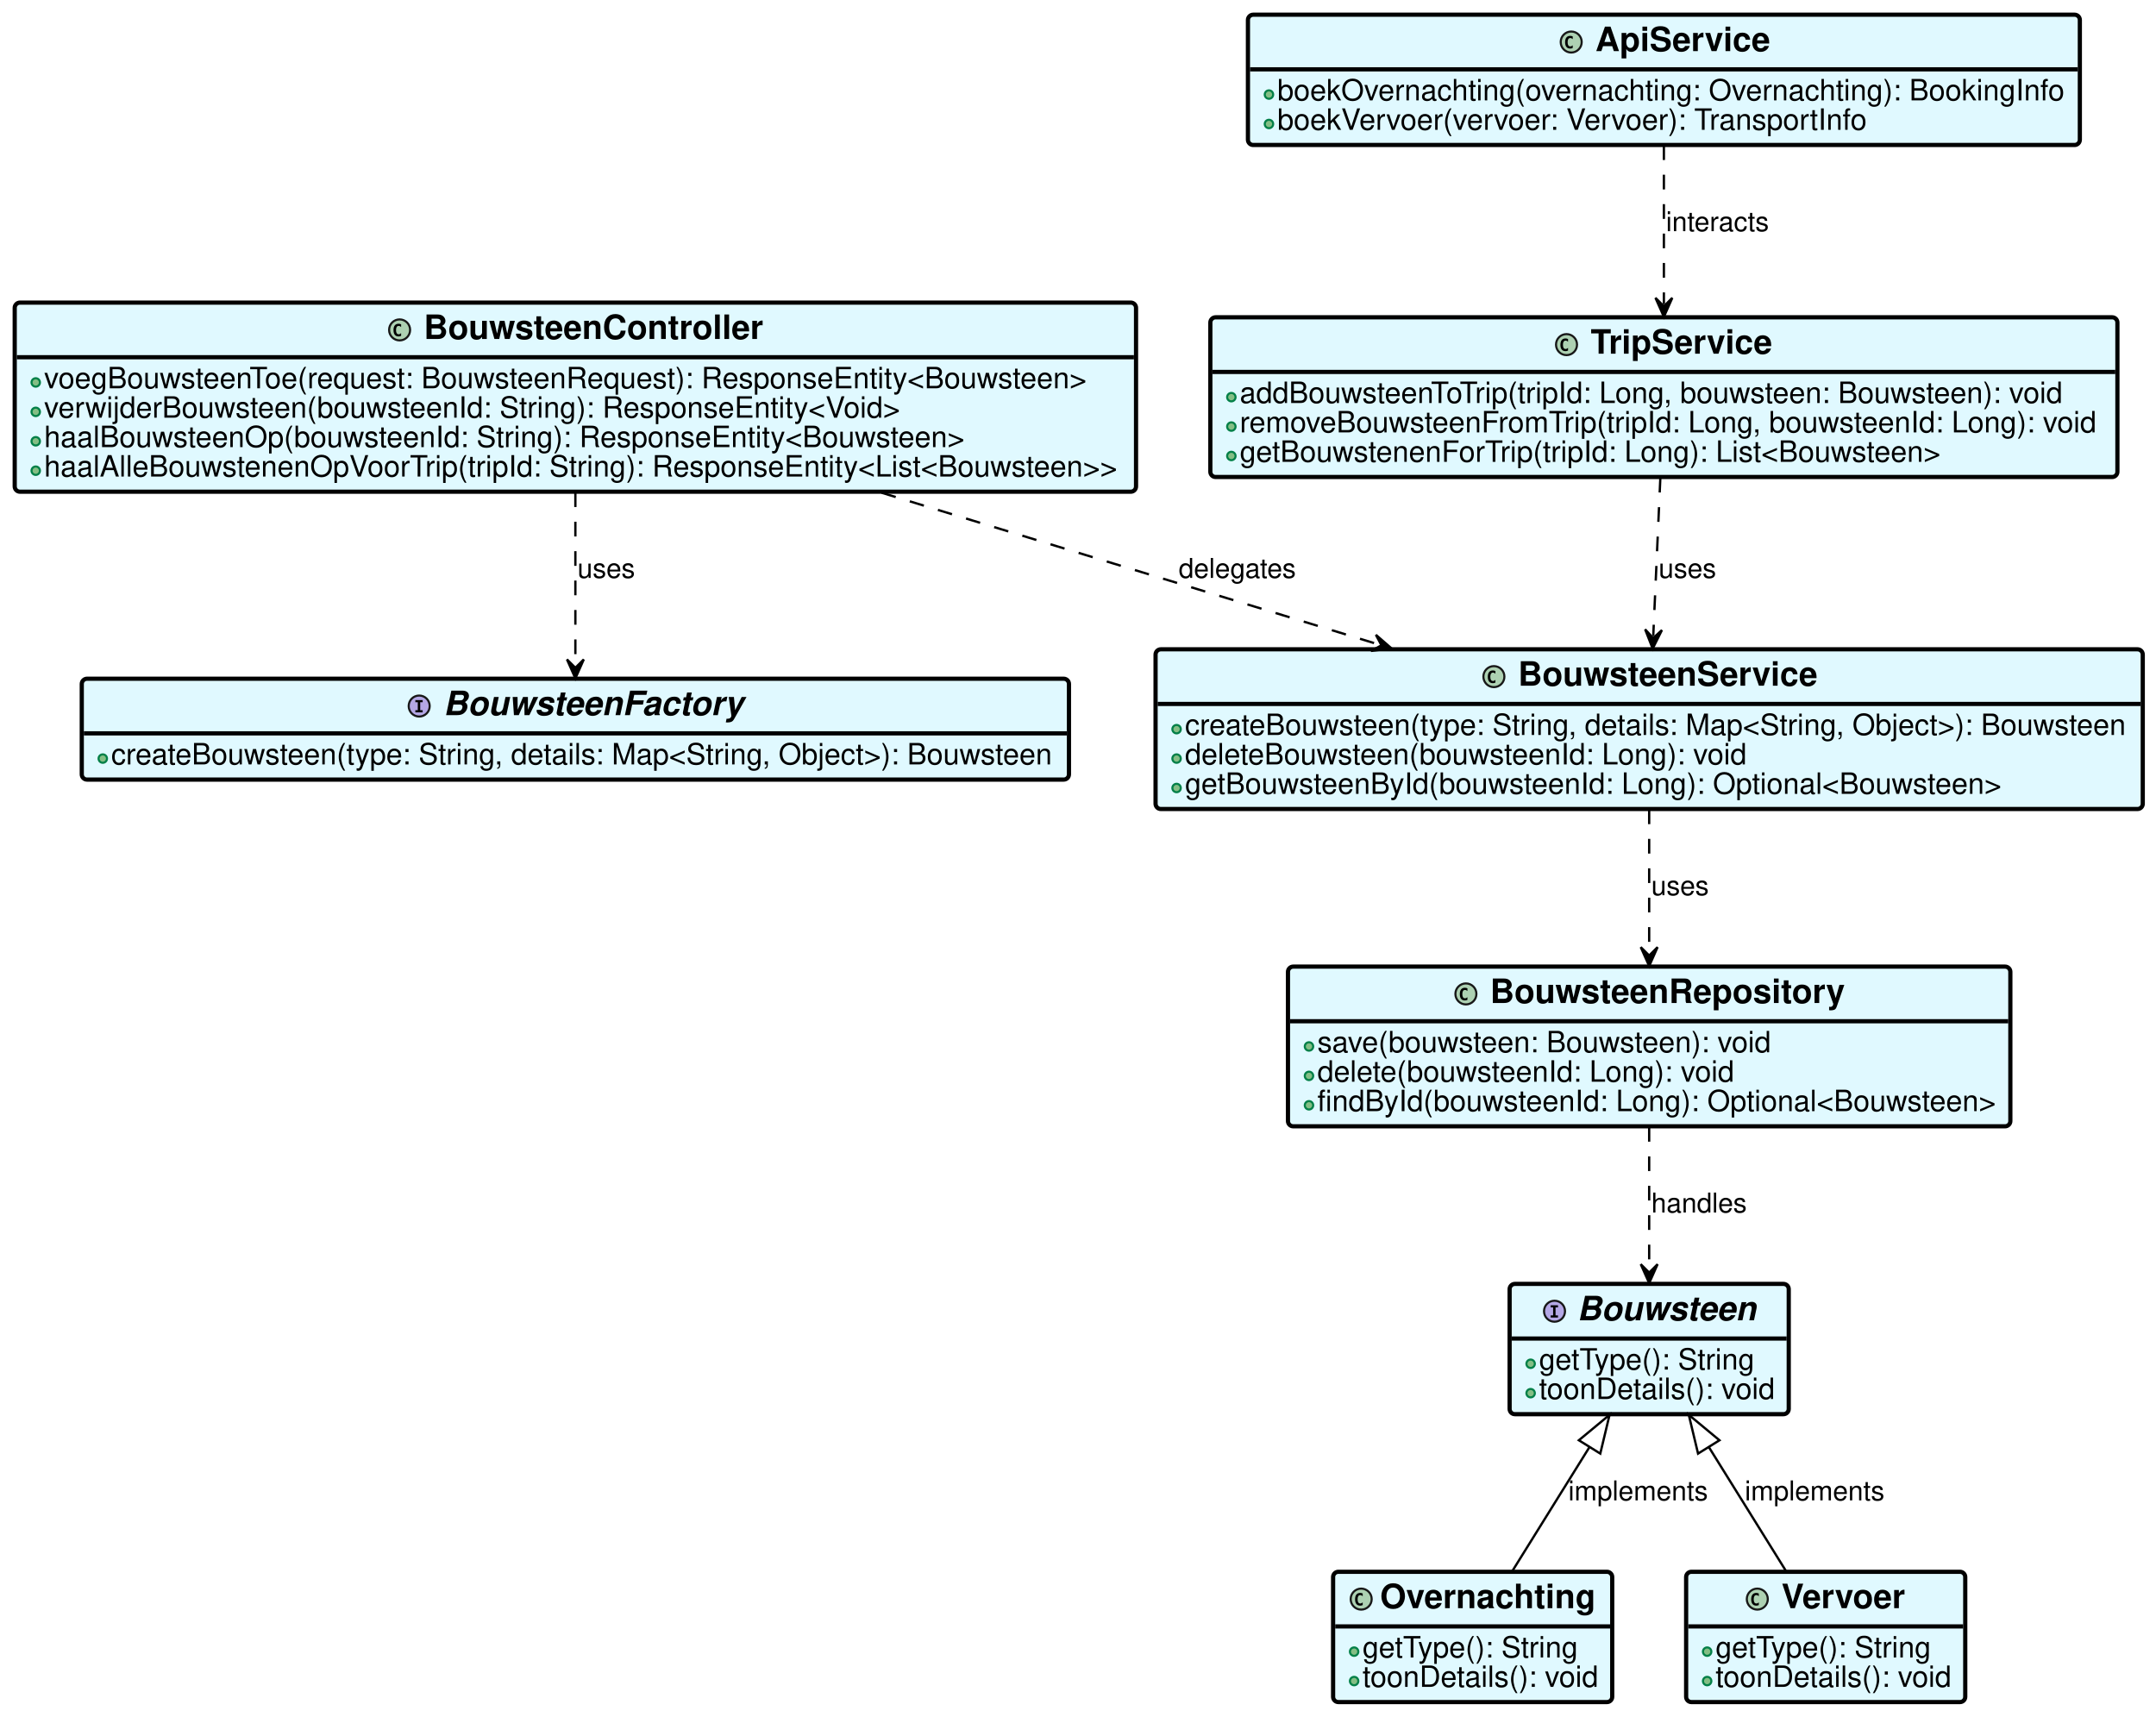
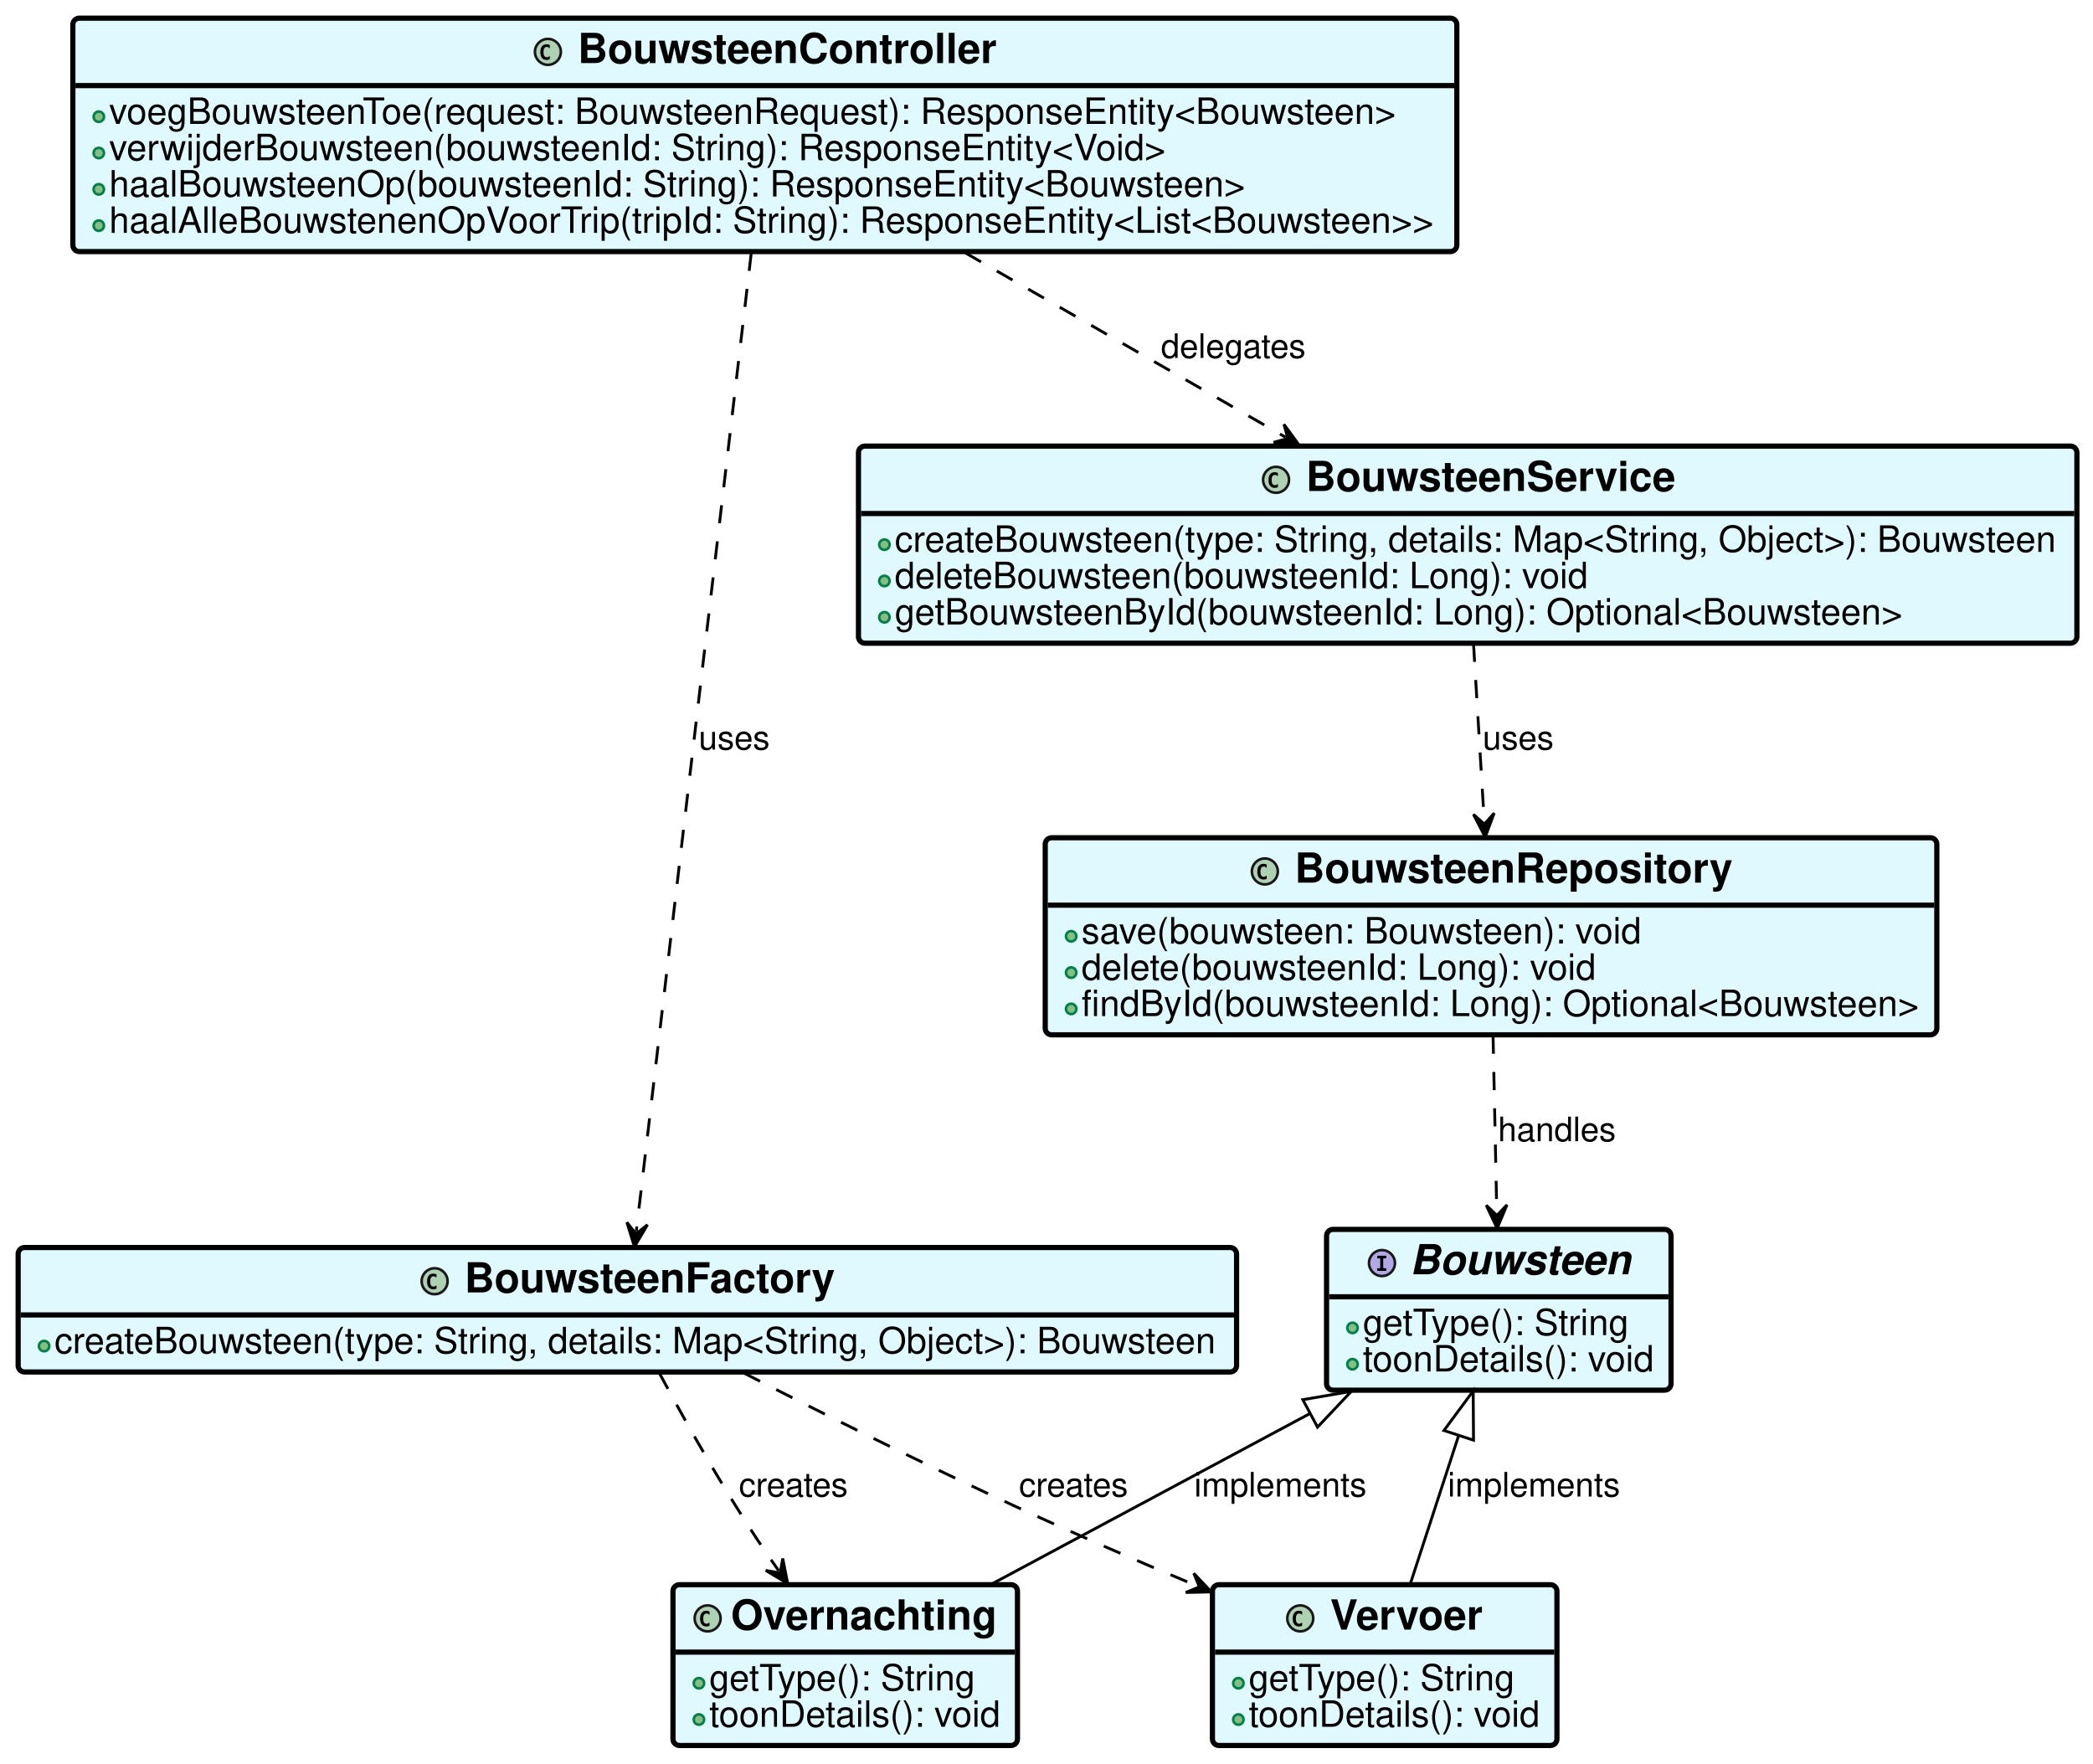
- <svg xmlns="http://www.w3.org/2000/svg" contentStyleType="text/css" height="817px" preserveAspectRatio="none" style="width:1026px;height:817px;background:#FFFFFF;" version="1.1" viewBox="0 0 1026 817" width="1026px" zoomAndPan="magnify">
+ <svg xmlns="http://www.w3.org/2000/svg" contentStyleType="text/css" height="680px" preserveAspectRatio="none" style="width:807px;height:680px;background:#FFFFFF;" version="1.1" viewBox="0 0 807 680" width="807px" zoomAndPan="magnify">
  <defs />
  <g>
    <g id="elem_BouwsteenController">
-       <rect codeLine="3" fill="#E0F9FF" height="90" id="BouwsteenController" rx="2.5" ry="2.5" style="stroke:#000000;stroke-width:2.0;" width="533.618" x="7" y="144" />
-       <ellipse cx="190.165" cy="157" fill="#ADD1B2" rx="5" ry="5" style="stroke:#181818;stroke-width:1.0;" />
-       <path d="M190.887,159.832 Q190.614,159.973 190.313,160.043 Q190.012,160.113 189.68,160.113 Q188.5,160.113 187.879,159.336 Q187.258,158.559 187.258,157.09 Q187.258,155.617 187.879,154.84 Q188.5,154.062 189.68,154.062 Q190.012,154.062 190.317,154.133 Q190.622,154.203 190.887,154.344 L190.887,155.625 Q190.59,155.352 190.311,155.225 Q190.032,155.098 189.735,155.098 Q189.102,155.098 188.78,155.6 Q188.458,156.102 188.458,157.09 Q188.458,158.074 188.78,158.576 Q189.102,159.078 189.735,159.078 Q190.032,159.078 190.311,158.951 Q190.59,158.824 190.887,158.551 Z " fill="#000000" />
-       <text fill="#000000" font-family="Helvetica" font-size="16" font-weight="bold" lengthAdjust="spacing" textLength="161.789" x="201.665" y="161.32">BouwsteenController</text>
-       <line style="stroke:#000000;stroke-width:2.0;" x1="8" x2="539.618" y1="170" y2="170" />
-       <ellipse cx="17" cy="182" fill="#84BE84" rx="2" ry="2" style="stroke:#038048;stroke-width:1.0;" />
-       <text fill="#000000" font-family="Helvetica" font-size="14" lengthAdjust="spacing" textLength="500.418" x="21" y="184.78">voegBouwsteenToe(request: BouwsteenRequest): ResponseEntity&lt;Bouwsteen&gt;</text>
-       <ellipse cx="17" cy="196" fill="#84BE84" rx="2" ry="2" style="stroke:#038048;stroke-width:1.0;" />
-       <text fill="#000000" font-family="Helvetica" font-size="14" lengthAdjust="spacing" textLength="408.557" x="21" y="198.78">verwijderBouwsteen(bouwsteenId: String): ResponseEntity&lt;Void&gt;</text>
-       <ellipse cx="17" cy="210" fill="#84BE84" rx="2" ry="2" style="stroke:#038048;stroke-width:1.0;" />
-       <text fill="#000000" font-family="Helvetica" font-size="14" lengthAdjust="spacing" textLength="438.935" x="21" y="212.78">haalBouwsteenOp(bouwsteenId: String): ResponseEntity&lt;Bouwsteen&gt;</text>
-       <ellipse cx="17" cy="224" fill="#84BE84" rx="2" ry="2" style="stroke:#038048;stroke-width:1.0;" />
-       <text fill="#000000" font-family="Helvetica" font-size="14" lengthAdjust="spacing" textLength="513.618" x="21" y="226.78">haalAlleBouwstenenOpVoorTrip(tripId: String): ResponseEntity&lt;List&lt;Bouwsteen&gt;&gt;</text>
+       <rect codeLine="3" fill="#E0F9FF" height="90" id="BouwsteenController" rx="2.5" ry="2.5" style="stroke:#000000;stroke-width:2.0;" width="533.618" x="28.09" y="7" />
+       <ellipse cx="211.255" cy="20" fill="#ADD1B2" rx="5" ry="5" style="stroke:#181818;stroke-width:1.0;" />
+       <path d="M211.977,22.832 Q211.704,22.973 211.403,23.043 Q211.102,23.113 210.77,23.113 Q209.59,23.113 208.969,22.336 Q208.348,21.559 208.348,20.09 Q208.348,18.617 208.969,17.84 Q209.59,17.062 210.77,17.062 Q211.102,17.062 211.407,17.133 Q211.712,17.203 211.977,17.344 L211.977,18.625 Q211.68,18.352 211.401,18.225 Q211.122,18.098 210.825,18.098 Q210.192,18.098 209.87,18.6 Q209.548,19.102 209.548,20.09 Q209.548,21.074 209.87,21.576 Q210.192,22.078 210.825,22.078 Q211.122,22.078 211.401,21.951 Q211.68,21.824 211.977,21.551 Z " fill="#000000" />
+       <text fill="#000000" font-family="Helvetica" font-size="16" font-weight="bold" lengthAdjust="spacing" textLength="161.789" x="222.755" y="24.32">BouwsteenController</text>
+       <line style="stroke:#000000;stroke-width:2.0;" x1="29.09" x2="560.708" y1="33" y2="33" />
+       <ellipse cx="38.09" cy="45" fill="#84BE84" rx="2" ry="2" style="stroke:#038048;stroke-width:1.0;" />
+       <text fill="#000000" font-family="Helvetica" font-size="14" lengthAdjust="spacing" textLength="500.418" x="42.09" y="47.78">voegBouwsteenToe(request: BouwsteenRequest): ResponseEntity&lt;Bouwsteen&gt;</text>
+       <ellipse cx="38.09" cy="59" fill="#84BE84" rx="2" ry="2" style="stroke:#038048;stroke-width:1.0;" />
+       <text fill="#000000" font-family="Helvetica" font-size="14" lengthAdjust="spacing" textLength="408.557" x="42.09" y="61.78">verwijderBouwsteen(bouwsteenId: String): ResponseEntity&lt;Void&gt;</text>
+       <ellipse cx="38.09" cy="73" fill="#84BE84" rx="2" ry="2" style="stroke:#038048;stroke-width:1.0;" />
+       <text fill="#000000" font-family="Helvetica" font-size="14" lengthAdjust="spacing" textLength="438.935" x="42.09" y="75.78">haalBouwsteenOp(bouwsteenId: String): ResponseEntity&lt;Bouwsteen&gt;</text>
+       <ellipse cx="38.09" cy="87" fill="#84BE84" rx="2" ry="2" style="stroke:#038048;stroke-width:1.0;" />
+       <text fill="#000000" font-family="Helvetica" font-size="14" lengthAdjust="spacing" textLength="513.618" x="42.09" y="89.78">haalAlleBouwstenenOpVoorTrip(tripId: String): ResponseEntity&lt;List&lt;Bouwsteen&gt;&gt;</text>
    </g>
    <g id="elem_BouwsteenFactory">
-       <rect codeLine="10" fill="#E0F9FF" height="48" id="BouwsteenFactory" rx="2.5" ry="2.5" style="stroke:#000000;stroke-width:2.0;" width="469.791" x="38.91" y="323" />
-       <ellipse cx="199.485" cy="336" fill="#B4A7E5" rx="5" ry="5" style="stroke:#181818;stroke-width:1.0;" />
-       <path d="M197.657,334.184 L197.657,333.168 L201.13,333.168 L201.13,334.184 L199.97,334.184 L199.97,337.984 L201.13,337.984 L201.13,339 L197.657,339 L197.657,337.984 L198.817,337.984 L198.817,334.184 Z " fill="#000000" />
-       <text fill="#000000" font-family="Helvetica" font-size="16" font-style="italic" font-weight="bold" lengthAdjust="spacing" textLength="143.141" x="210.985" y="340.32">BouwsteenFactory</text>
-       <line style="stroke:#000000;stroke-width:2.0;" x1="39.91" x2="507.701" y1="349" y2="349" />
-       <ellipse cx="48.91" cy="361" fill="#84BE84" rx="2" ry="2" style="stroke:#038048;stroke-width:1.0;" />
-       <text fill="#000000" font-family="Helvetica" font-size="14" lengthAdjust="spacing" textLength="449.791" x="52.91" y="363.78">createBouwsteen(type: String, details: Map&lt;String, Object&gt;): Bouwsteen</text>
+       <rect codeLine="10" fill="#E0F9FF" height="48" id="BouwsteenFactory" rx="2.5" ry="2.5" style="stroke:#000000;stroke-width:2.0;" width="469.791" x="7" y="481" />
+       <ellipse cx="167.575" cy="494" fill="#ADD1B2" rx="5" ry="5" style="stroke:#181818;stroke-width:1.0;" />
+       <path d="M168.298,496.832 Q168.024,496.973 167.724,497.043 Q167.423,497.113 167.091,497.113 Q165.911,497.113 165.29,496.336 Q164.669,495.559 164.669,494.09 Q164.669,492.617 165.29,491.84 Q165.911,491.062 167.091,491.062 Q167.423,491.062 167.727,491.133 Q168.032,491.203 168.298,491.344 L168.298,492.625 Q168.001,492.352 167.722,492.225 Q167.442,492.098 167.145,492.098 Q166.513,492.098 166.19,492.6 Q165.868,493.102 165.868,494.09 Q165.868,495.074 166.19,495.576 Q166.513,496.078 167.145,496.078 Q167.442,496.078 167.722,495.951 Q168.001,495.824 168.298,495.551 Z " fill="#000000" />
+       <text fill="#000000" font-family="Helvetica" font-size="16" font-weight="bold" lengthAdjust="spacing" textLength="143.141" x="179.075" y="498.32">BouwsteenFactory</text>
+       <line style="stroke:#000000;stroke-width:2.0;" x1="8" x2="475.791" y1="507" y2="507" />
+       <ellipse cx="17" cy="519" fill="#84BE84" rx="2" ry="2" style="stroke:#038048;stroke-width:1.0;" />
+       <text fill="#000000" font-family="Helvetica" font-size="14" lengthAdjust="spacing" textLength="449.791" x="21" y="521.78">createBouwsteen(type: String, details: Map&lt;String, Object&gt;): Bouwsteen</text>
    </g>
    <g id="elem_BouwsteenService">
-       <rect codeLine="14" fill="#E0F9FF" height="76" id="BouwsteenService" rx="2.5" ry="2.5" style="stroke:#000000;stroke-width:2.0;" width="469.791" x="549.91" y="309" />
-       <ellipse cx="710.915" cy="322" fill="#ADD1B2" rx="5" ry="5" style="stroke:#181818;stroke-width:1.0;" />
-       <path d="M711.638,324.832 Q711.364,324.973 711.063,325.043 Q710.763,325.113 710.431,325.113 Q709.251,325.113 708.63,324.336 Q708.009,323.559 708.009,322.09 Q708.009,320.617 708.63,319.84 Q709.251,319.062 710.431,319.062 Q710.763,319.062 711.067,319.133 Q711.372,319.203 711.638,319.344 L711.638,320.625 Q711.341,320.352 711.061,320.225 Q710.782,320.098 710.485,320.098 Q709.852,320.098 709.53,320.6 Q709.208,321.102 709.208,322.09 Q709.208,323.074 709.53,323.576 Q709.852,324.078 710.485,324.078 Q710.782,324.078 711.061,323.951 Q711.341,323.824 711.638,323.551 Z " fill="#000000" />
-       <text fill="#000000" font-family="Helvetica" font-size="16" font-weight="bold" lengthAdjust="spacing" textLength="142.281" x="722.415" y="326.32">BouwsteenService</text>
-       <line style="stroke:#000000;stroke-width:2.0;" x1="550.91" x2="1018.701" y1="335" y2="335" />
-       <ellipse cx="559.91" cy="347" fill="#84BE84" rx="2" ry="2" style="stroke:#038048;stroke-width:1.0;" />
-       <text fill="#000000" font-family="Helvetica" font-size="14" lengthAdjust="spacing" textLength="449.791" x="563.91" y="349.78">createBouwsteen(type: String, details: Map&lt;String, Object&gt;): Bouwsteen</text>
-       <ellipse cx="559.91" cy="361" fill="#84BE84" rx="2" ry="2" style="stroke:#038048;stroke-width:1.0;" />
-       <text fill="#000000" font-family="Helvetica" font-size="14" lengthAdjust="spacing" textLength="268.516" x="563.91" y="363.78">deleteBouwsteen(bouwsteenId: Long): void</text>
-       <ellipse cx="559.91" cy="375" fill="#84BE84" rx="2" ry="2" style="stroke:#038048;stroke-width:1.0;" />
-       <text fill="#000000" font-family="Helvetica" font-size="14" lengthAdjust="spacing" textLength="389.929" x="563.91" y="377.78">getBouwsteenById(bouwsteenId: Long): Optional&lt;Bouwsteen&gt;</text>
+       <rect codeLine="14" fill="#E0F9FF" height="76" id="BouwsteenService" rx="2.5" ry="2.5" style="stroke:#000000;stroke-width:2.0;" width="469.791" x="331" y="172" />
+       <ellipse cx="492.005" cy="185" fill="#ADD1B2" rx="5" ry="5" style="stroke:#181818;stroke-width:1.0;" />
+       <path d="M492.728,187.832 Q492.454,187.973 492.153,188.043 Q491.853,188.113 491.521,188.113 Q490.341,188.113 489.72,187.336 Q489.099,186.559 489.099,185.09 Q489.099,183.617 489.72,182.84 Q490.341,182.062 491.521,182.062 Q491.853,182.062 492.157,182.133 Q492.462,182.203 492.728,182.344 L492.728,183.625 Q492.431,183.352 492.151,183.225 Q491.872,183.098 491.575,183.098 Q490.942,183.098 490.62,183.6 Q490.298,184.102 490.298,185.09 Q490.298,186.074 490.62,186.576 Q490.942,187.078 491.575,187.078 Q491.872,187.078 492.151,186.951 Q492.431,186.824 492.728,186.551 Z " fill="#000000" />
+       <text fill="#000000" font-family="Helvetica" font-size="16" font-weight="bold" lengthAdjust="spacing" textLength="142.281" x="503.505" y="189.32">BouwsteenService</text>
+       <line style="stroke:#000000;stroke-width:2.0;" x1="332" x2="799.791" y1="198" y2="198" />
+       <ellipse cx="341" cy="210" fill="#84BE84" rx="2" ry="2" style="stroke:#038048;stroke-width:1.0;" />
+       <text fill="#000000" font-family="Helvetica" font-size="14" lengthAdjust="spacing" textLength="449.791" x="345" y="212.78">createBouwsteen(type: String, details: Map&lt;String, Object&gt;): Bouwsteen</text>
+       <ellipse cx="341" cy="224" fill="#84BE84" rx="2" ry="2" style="stroke:#038048;stroke-width:1.0;" />
+       <text fill="#000000" font-family="Helvetica" font-size="14" lengthAdjust="spacing" textLength="268.516" x="345" y="226.78">deleteBouwsteen(bouwsteenId: Long): void</text>
+       <ellipse cx="341" cy="238" fill="#84BE84" rx="2" ry="2" style="stroke:#038048;stroke-width:1.0;" />
+       <text fill="#000000" font-family="Helvetica" font-size="14" lengthAdjust="spacing" textLength="389.929" x="345" y="240.78">getBouwsteenById(bouwsteenId: Long): Optional&lt;Bouwsteen&gt;</text>
    </g>
    <g id="elem_BouwsteenRepository">
-       <rect codeLine="20" fill="#E0F9FF" height="76" id="BouwsteenRepository" rx="2.5" ry="2.5" style="stroke:#000000;stroke-width:2.0;" width="343.771" x="612.92" y="460" />
-       <ellipse cx="697.598" cy="473" fill="#ADD1B2" rx="5" ry="5" style="stroke:#181818;stroke-width:1.0;" />
-       <path d="M698.321,475.832 Q698.047,475.973 697.747,476.043 Q697.446,476.113 697.114,476.113 Q695.934,476.113 695.313,475.336 Q694.692,474.559 694.692,473.09 Q694.692,471.617 695.313,470.84 Q695.934,470.062 697.114,470.062 Q697.446,470.062 697.751,470.133 Q698.055,470.203 698.321,470.344 L698.321,471.625 Q698.024,471.352 697.745,471.225 Q697.465,471.098 697.168,471.098 Q696.536,471.098 696.213,471.6 Q695.891,472.102 695.891,473.09 Q695.891,474.074 696.213,474.576 Q696.536,475.078 697.168,475.078 Q697.465,475.078 697.745,474.951 Q698.024,474.824 698.321,474.551 Z " fill="#000000" />
-       <text fill="#000000" font-family="Helvetica" font-size="16" font-weight="bold" lengthAdjust="spacing" textLength="168.914" x="709.098" y="477.32">BouwsteenRepository</text>
-       <line style="stroke:#000000;stroke-width:2.0;" x1="613.92" x2="955.691" y1="486" y2="486" />
-       <ellipse cx="622.92" cy="498" fill="#84BE84" rx="2" ry="2" style="stroke:#038048;stroke-width:1.0;" />
-       <text fill="#000000" font-family="Helvetica" font-size="14" lengthAdjust="spacing" textLength="217.123" x="626.92" y="500.78">save(bouwsteen: Bouwsteen): void</text>
-       <ellipse cx="622.92" cy="512" fill="#84BE84" rx="2" ry="2" style="stroke:#038048;stroke-width:1.0;" />
-       <text fill="#000000" font-family="Helvetica" font-size="14" lengthAdjust="spacing" textLength="199.247" x="626.92" y="514.78">delete(bouwsteenId: Long): void</text>
-       <ellipse cx="622.92" cy="526" fill="#84BE84" rx="2" ry="2" style="stroke:#038048;stroke-width:1.0;" />
-       <text fill="#000000" font-family="Helvetica" font-size="14" lengthAdjust="spacing" textLength="323.771" x="626.92" y="528.78">findById(bouwsteenId: Long): Optional&lt;Bouwsteen&gt;</text>
-     </g>
-     <g id="elem_TripService">
-       <rect codeLine="26" fill="#E0F9FF" height="76" id="TripService" rx="2.5" ry="2.5" style="stroke:#000000;stroke-width:2.0;" width="431.653" x="575.98" y="151" />
-       <ellipse cx="745.479" cy="164" fill="#ADD1B2" rx="5" ry="5" style="stroke:#181818;stroke-width:1.0;" />
-       <path d="M746.201,166.832 Q745.928,166.973 745.627,167.043 Q745.326,167.113 744.994,167.113 Q743.814,167.113 743.193,166.336 Q742.572,165.559 742.572,164.09 Q742.572,162.617 743.193,161.84 Q743.814,161.062 744.994,161.062 Q745.326,161.062 745.631,161.133 Q745.936,161.203 746.201,161.344 L746.201,162.625 Q745.904,162.352 745.625,162.225 Q745.346,162.098 745.049,162.098 Q744.416,162.098 744.094,162.6 Q743.771,163.102 743.771,164.09 Q743.771,165.074 744.094,165.576 Q744.416,166.078 745.049,166.078 Q745.346,166.078 745.625,165.951 Q745.904,165.824 746.201,165.551 Z " fill="#000000" />
-       <text fill="#000000" font-family="Helvetica" font-size="16" font-weight="bold" lengthAdjust="spacing" textLength="87.156" x="756.979" y="168.32">TripService</text>
-       <line style="stroke:#000000;stroke-width:2.0;" x1="576.98" x2="1006.633" y1="177" y2="177" />
-       <ellipse cx="585.98" cy="189" fill="#84BE84" rx="2" ry="2" style="stroke:#038048;stroke-width:1.0;" />
-       <text fill="#000000" font-family="Helvetica" font-size="14" lengthAdjust="spacing" textLength="398.453" x="589.98" y="191.78">addBouwsteenToTrip(tripId: Long, bouwsteen: Bouwsteen): void</text>
-       <ellipse cx="585.98" cy="203" fill="#84BE84" rx="2" ry="2" style="stroke:#038048;stroke-width:1.0;" />
-       <text fill="#000000" font-family="Helvetica" font-size="14" lengthAdjust="spacing" textLength="411.653" x="589.98" y="205.78">removeBouwsteenFromTrip(tripId: Long, bouwsteenId: Long): void</text>
-       <ellipse cx="585.98" cy="217" fill="#84BE84" rx="2" ry="2" style="stroke:#038048;stroke-width:1.0;" />
-       <text fill="#000000" font-family="Helvetica" font-size="14" lengthAdjust="spacing" textLength="336.185" x="589.98" y="219.78">getBouwstenenForTrip(tripId: Long): List&lt;Bouwsteen&gt;</text>
-     </g>
-     <g id="elem_ApiService">
-       <rect codeLine="32" fill="#E0F9FF" height="62" id="ApiService" rx="2.5" ry="2.5" style="stroke:#000000;stroke-width:2.0;" width="395.888" x="593.87" y="7" />
-       <ellipse cx="747.708" cy="20" fill="#ADD1B2" rx="5" ry="5" style="stroke:#181818;stroke-width:1.0;" />
-       <path d="M748.431,22.832 Q748.158,22.973 747.857,23.043 Q747.556,23.113 747.224,23.113 Q746.044,23.113 745.423,22.336 Q744.802,21.559 744.802,20.09 Q744.802,18.617 745.423,17.84 Q746.044,17.062 747.224,17.062 Q747.556,17.062 747.861,17.133 Q748.165,17.203 748.431,17.344 L748.431,18.625 Q748.134,18.352 747.855,18.225 Q747.576,18.098 747.279,18.098 Q746.646,18.098 746.324,18.6 Q746.001,19.102 746.001,20.09 Q746.001,21.074 746.324,21.576 Q746.646,22.078 747.279,22.078 Q747.576,22.078 747.855,21.951 Q748.134,21.824 748.431,21.551 Z " fill="#000000" />
-       <text fill="#000000" font-family="Helvetica" font-size="16" font-weight="bold" lengthAdjust="spacing" textLength="82.711" x="759.208" y="24.32">ApiService</text>
-       <line style="stroke:#000000;stroke-width:2.0;" x1="594.87" x2="988.758" y1="33" y2="33" />
-       <ellipse cx="603.87" cy="45" fill="#84BE84" rx="2" ry="2" style="stroke:#038048;stroke-width:1.0;" />
-       <text fill="#000000" font-family="Helvetica" font-size="14" lengthAdjust="spacing" textLength="375.888" x="607.87" y="47.78">boekOvernachting(overnachting: Overnachting): BookingInfo</text>
-       <ellipse cx="603.87" cy="59" fill="#84BE84" rx="2" ry="2" style="stroke:#038048;stroke-width:1.0;" />
-       <text fill="#000000" font-family="Helvetica" font-size="14" lengthAdjust="spacing" textLength="283.227" x="607.87" y="61.78">boekVervoer(vervoer: Vervoer): TransportInfo</text>
+       <rect codeLine="20" fill="#E0F9FF" height="76" id="BouwsteenRepository" rx="2.5" ry="2.5" style="stroke:#000000;stroke-width:2.0;" width="343.771" x="403.01" y="323" />
+       <ellipse cx="487.688" cy="336" fill="#ADD1B2" rx="5" ry="5" style="stroke:#181818;stroke-width:1.0;" />
+       <path d="M488.411,338.832 Q488.137,338.973 487.837,339.043 Q487.536,339.113 487.204,339.113 Q486.024,339.113 485.403,338.336 Q484.782,337.559 484.782,336.09 Q484.782,334.617 485.403,333.84 Q486.024,333.062 487.204,333.062 Q487.536,333.062 487.841,333.133 Q488.145,333.203 488.411,333.344 L488.411,334.625 Q488.114,334.352 487.835,334.225 Q487.555,334.098 487.259,334.098 Q486.626,334.098 486.303,334.6 Q485.981,335.102 485.981,336.09 Q485.981,337.074 486.303,337.576 Q486.626,338.078 487.259,338.078 Q487.555,338.078 487.835,337.951 Q488.114,337.824 488.411,337.551 Z " fill="#000000" />
+       <text fill="#000000" font-family="Helvetica" font-size="16" font-weight="bold" lengthAdjust="spacing" textLength="168.914" x="499.188" y="340.32">BouwsteenRepository</text>
+       <line style="stroke:#000000;stroke-width:2.0;" x1="404.01" x2="745.78" y1="349" y2="349" />
+       <ellipse cx="413.01" cy="361" fill="#84BE84" rx="2" ry="2" style="stroke:#038048;stroke-width:1.0;" />
+       <text fill="#000000" font-family="Helvetica" font-size="14" lengthAdjust="spacing" textLength="217.123" x="417.01" y="363.78">save(bouwsteen: Bouwsteen): void</text>
+       <ellipse cx="413.01" cy="375" fill="#84BE84" rx="2" ry="2" style="stroke:#038048;stroke-width:1.0;" />
+       <text fill="#000000" font-family="Helvetica" font-size="14" lengthAdjust="spacing" textLength="199.247" x="417.01" y="377.78">delete(bouwsteenId: Long): void</text>
+       <ellipse cx="413.01" cy="389" fill="#84BE84" rx="2" ry="2" style="stroke:#038048;stroke-width:1.0;" />
+       <text fill="#000000" font-family="Helvetica" font-size="14" lengthAdjust="spacing" textLength="323.771" x="417.01" y="391.78">findById(bouwsteenId: Long): Optional&lt;Bouwsteen&gt;</text>
    </g>
    <g id="elem_Bouwsteen">
-       <rect codeLine="37" fill="#E0F9FF" height="62" id="Bouwsteen" rx="2.5" ry="2.5" style="stroke:#000000;stroke-width:2.0;" width="132.827" x="718.4" y="611" />
-       <ellipse cx="739.768" cy="624" fill="#B4A7E5" rx="5" ry="5" style="stroke:#181818;stroke-width:1.0;" />
-       <path d="M737.939,622.184 L737.939,621.168 L741.412,621.168 L741.412,622.184 L740.252,622.184 L740.252,625.984 L741.412,625.984 L741.412,627 L737.939,627 L737.939,625.984 L739.1,625.984 L739.1,622.184 Z " fill="#000000" />
-       <text fill="#000000" font-family="Helvetica" font-size="16" font-style="italic" font-weight="bold" lengthAdjust="spacing" textLength="85.344" x="750.516" y="628.32">Bouwsteen</text>
-       <line style="stroke:#000000;stroke-width:2.0;" x1="719.4" x2="850.227" y1="637" y2="637" />
-       <ellipse cx="728.4" cy="649" fill="#84BE84" rx="2" ry="2" style="stroke:#038048;stroke-width:1.0;" />
-       <text fill="#000000" font-family="Helvetica" font-size="14" lengthAdjust="spacing" textLength="104.262" x="732.4" y="651.78">getType(): String</text>
-       <ellipse cx="728.4" cy="663" fill="#84BE84" rx="2" ry="2" style="stroke:#038048;stroke-width:1.0;" />
-       <text fill="#000000" font-family="Helvetica" font-size="14" lengthAdjust="spacing" textLength="112.827" x="732.4" y="665.78">toonDetails(): void</text>
+       <rect codeLine="27" fill="#E0F9FF" height="62" id="Bouwsteen" rx="2.5" ry="2.5" style="stroke:#000000;stroke-width:2.0;" width="132.827" x="511.48" y="474" />
+       <ellipse cx="532.847" cy="487" fill="#B4A7E5" rx="5" ry="5" style="stroke:#181818;stroke-width:1.0;" />
+       <path d="M531.019,485.184 L531.019,484.168 L534.492,484.168 L534.492,485.184 L533.332,485.184 L533.332,488.984 L534.492,488.984 L534.492,490 L531.019,490 L531.019,488.984 L532.18,488.984 L532.18,485.184 Z " fill="#000000" />
+       <text fill="#000000" font-family="Helvetica" font-size="16" font-style="italic" font-weight="bold" lengthAdjust="spacing" textLength="85.344" x="543.596" y="491.32">Bouwsteen</text>
+       <line style="stroke:#000000;stroke-width:2.0;" x1="512.48" x2="643.307" y1="500" y2="500" />
+       <ellipse cx="521.48" cy="512" fill="#84BE84" rx="2" ry="2" style="stroke:#038048;stroke-width:1.0;" />
+       <text fill="#000000" font-family="Helvetica" font-size="14" lengthAdjust="spacing" textLength="104.262" x="525.48" y="514.78">getType(): String</text>
+       <ellipse cx="521.48" cy="526" fill="#84BE84" rx="2" ry="2" style="stroke:#038048;stroke-width:1.0;" />
+       <text fill="#000000" font-family="Helvetica" font-size="14" lengthAdjust="spacing" textLength="112.827" x="525.48" y="528.78">toonDetails(): void</text>
    </g>
    <g id="elem_Overnachting">
-       <rect codeLine="42" fill="#E0F9FF" height="62" id="Overnachting" rx="2.5" ry="2.5" style="stroke:#000000;stroke-width:2.0;" width="132.827" x="634.4" y="748" />
-       <ellipse cx="647.763" cy="761" fill="#ADD1B2" rx="5" ry="5" style="stroke:#181818;stroke-width:1.0;" />
-       <path d="M648.485,763.832 Q648.212,763.973 647.911,764.043 Q647.61,764.113 647.278,764.113 Q646.098,764.113 645.477,763.336 Q644.856,762.559 644.856,761.09 Q644.856,759.617 645.477,758.84 Q646.098,758.062 647.278,758.062 Q647.61,758.062 647.915,758.133 Q648.22,758.203 648.485,758.344 L648.485,759.625 Q648.188,759.352 647.909,759.225 Q647.63,759.098 647.333,759.098 Q646.7,759.098 646.378,759.6 Q646.055,760.102 646.055,761.09 Q646.055,762.074 646.378,762.576 Q646.7,763.078 647.333,763.078 Q647.63,763.078 647.909,762.951 Q648.188,762.824 648.485,762.551 Z " fill="#000000" />
-       <text fill="#000000" font-family="Helvetica" font-size="16" font-weight="bold" lengthAdjust="spacing" textLength="103.133" x="656.732" y="765.32">Overnachting</text>
-       <line style="stroke:#000000;stroke-width:2.0;" x1="635.4" x2="766.227" y1="774" y2="774" />
-       <ellipse cx="644.4" cy="786" fill="#84BE84" rx="2" ry="2" style="stroke:#038048;stroke-width:1.0;" />
-       <text fill="#000000" font-family="Helvetica" font-size="14" lengthAdjust="spacing" textLength="104.262" x="648.4" y="788.78">getType(): String</text>
-       <ellipse cx="644.4" cy="800" fill="#84BE84" rx="2" ry="2" style="stroke:#038048;stroke-width:1.0;" />
-       <text fill="#000000" font-family="Helvetica" font-size="14" lengthAdjust="spacing" textLength="112.827" x="648.4" y="802.78">toonDetails(): void</text>
+       <rect codeLine="32" fill="#E0F9FF" height="62" id="Overnachting" rx="2.5" ry="2.5" style="stroke:#000000;stroke-width:2.0;" width="132.827" x="259.48" y="611" />
+       <ellipse cx="272.842" cy="624" fill="#ADD1B2" rx="5" ry="5" style="stroke:#181818;stroke-width:1.0;" />
+       <path d="M273.565,626.832 Q273.292,626.973 272.991,627.043 Q272.69,627.113 272.358,627.113 Q271.178,627.113 270.557,626.336 Q269.936,625.559 269.936,624.09 Q269.936,622.617 270.557,621.84 Q271.178,621.062 272.358,621.062 Q272.69,621.062 272.995,621.133 Q273.3,621.203 273.565,621.344 L273.565,622.625 Q273.268,622.352 272.989,622.225 Q272.71,622.098 272.413,622.098 Q271.78,622.098 271.458,622.6 Q271.135,623.102 271.135,624.09 Q271.135,625.074 271.458,625.576 Q271.78,626.078 272.413,626.078 Q272.71,626.078 272.989,625.951 Q273.268,625.824 273.565,625.551 Z " fill="#000000" />
+       <text fill="#000000" font-family="Helvetica" font-size="16" font-weight="bold" lengthAdjust="spacing" textLength="103.133" x="281.812" y="628.32">Overnachting</text>
+       <line style="stroke:#000000;stroke-width:2.0;" x1="260.48" x2="391.307" y1="637" y2="637" />
+       <ellipse cx="269.48" cy="649" fill="#84BE84" rx="2" ry="2" style="stroke:#038048;stroke-width:1.0;" />
+       <text fill="#000000" font-family="Helvetica" font-size="14" lengthAdjust="spacing" textLength="104.262" x="273.48" y="651.78">getType(): String</text>
+       <ellipse cx="269.48" cy="663" fill="#84BE84" rx="2" ry="2" style="stroke:#038048;stroke-width:1.0;" />
+       <text fill="#000000" font-family="Helvetica" font-size="14" lengthAdjust="spacing" textLength="112.827" x="273.48" y="665.78">toonDetails(): void</text>
    </g>
    <g id="elem_Vervoer">
-       <rect codeLine="47" fill="#E0F9FF" height="62" id="Vervoer" rx="2.5" ry="2.5" style="stroke:#000000;stroke-width:2.0;" width="132.827" x="802.4" y="748" />
-       <ellipse cx="836.267" cy="761" fill="#ADD1B2" rx="5" ry="5" style="stroke:#181818;stroke-width:1.0;" />
-       <path d="M836.989,763.832 Q836.716,763.973 836.415,764.043 Q836.114,764.113 835.782,764.113 Q834.603,764.113 833.981,763.336 Q833.36,762.559 833.36,761.09 Q833.36,759.617 833.981,758.84 Q834.603,758.062 835.782,758.062 Q836.114,758.062 836.419,758.133 Q836.724,758.203 836.989,758.344 L836.989,759.625 Q836.692,759.352 836.413,759.225 Q836.134,759.098 835.837,759.098 Q835.204,759.098 834.882,759.6 Q834.56,760.102 834.56,761.09 Q834.56,762.074 834.882,762.576 Q835.204,763.078 835.837,763.078 Q836.134,763.078 836.413,762.951 Q836.692,762.824 836.989,762.551 Z " fill="#000000" />
-       <text fill="#000000" font-family="Helvetica" font-size="16" font-weight="bold" lengthAdjust="spacing" textLength="59.594" x="847.767" y="765.32">Vervoer</text>
-       <line style="stroke:#000000;stroke-width:2.0;" x1="803.4" x2="934.227" y1="774" y2="774" />
-       <ellipse cx="812.4" cy="786" fill="#84BE84" rx="2" ry="2" style="stroke:#038048;stroke-width:1.0;" />
-       <text fill="#000000" font-family="Helvetica" font-size="14" lengthAdjust="spacing" textLength="104.262" x="816.4" y="788.78">getType(): String</text>
-       <ellipse cx="812.4" cy="800" fill="#84BE84" rx="2" ry="2" style="stroke:#038048;stroke-width:1.0;" />
-       <text fill="#000000" font-family="Helvetica" font-size="14" lengthAdjust="spacing" textLength="112.827" x="816.4" y="802.78">toonDetails(): void</text>
+       <rect codeLine="37" fill="#E0F9FF" height="62" id="Vervoer" rx="2.5" ry="2.5" style="stroke:#000000;stroke-width:2.0;" width="132.827" x="467.48" y="611" />
+       <ellipse cx="501.347" cy="624" fill="#ADD1B2" rx="5" ry="5" style="stroke:#181818;stroke-width:1.0;" />
+       <path d="M502.069,626.832 Q501.796,626.973 501.495,627.043 Q501.194,627.113 500.862,627.113 Q499.683,627.113 499.062,626.336 Q498.44,625.559 498.44,624.09 Q498.44,622.617 499.062,621.84 Q499.683,621.062 500.862,621.062 Q501.194,621.062 501.499,621.133 Q501.804,621.203 502.069,621.344 L502.069,622.625 Q501.772,622.352 501.493,622.225 Q501.214,622.098 500.917,622.098 Q500.284,622.098 499.962,622.6 Q499.64,623.102 499.64,624.09 Q499.64,625.074 499.962,625.576 Q500.284,626.078 500.917,626.078 Q501.214,626.078 501.493,625.951 Q501.772,625.824 502.069,625.551 Z " fill="#000000" />
+       <text fill="#000000" font-family="Helvetica" font-size="16" font-weight="bold" lengthAdjust="spacing" textLength="59.594" x="512.847" y="628.32">Vervoer</text>
+       <line style="stroke:#000000;stroke-width:2.0;" x1="468.48" x2="599.307" y1="637" y2="637" />
+       <ellipse cx="477.48" cy="649" fill="#84BE84" rx="2" ry="2" style="stroke:#038048;stroke-width:1.0;" />
+       <text fill="#000000" font-family="Helvetica" font-size="14" lengthAdjust="spacing" textLength="104.262" x="481.48" y="651.78">getType(): String</text>
+       <ellipse cx="477.48" cy="663" fill="#84BE84" rx="2" ry="2" style="stroke:#038048;stroke-width:1.0;" />
+       <text fill="#000000" font-family="Helvetica" font-size="14" lengthAdjust="spacing" textLength="112.827" x="481.48" y="665.78">toonDetails(): void</text>
    </g>
    <g id="link_Bouwsteen_Overnachting">
-       <path codeLine="52" d="M756.447,688.581 C742.607,710.811 733.42,725.59 719.6,747.8 " fill="none" id="Bouwsteen-backto-Overnachting" style="stroke:#000000;stroke-width:1.1;" />
-       <polygon fill="none" points="765.96,673.3,751.353,685.409,761.54,691.752,765.96,673.3" style="stroke:#000000;stroke-width:1.1;" />
-       <text fill="#000000" font-family="Helvetica" font-size="13" lengthAdjust="spacing" textLength="66.466" x="746.33" y="714.01">implements</text>
+       <path codeLine="42" d="M505.165,544.962 C463.795,567.132 423.88,588.51 382.56,610.65 " fill="none" id="Bouwsteen-backto-Overnachting" style="stroke:#000000;stroke-width:1.1;" />
+       <polygon fill="none" points="521.03,536.46,502.33,539.674,507.999,550.251,521.03,536.46" style="stroke:#000000;stroke-width:1.1;" />
+       <text fill="#000000" font-family="Helvetica" font-size="13" lengthAdjust="spacing" textLength="66.466" x="460.45" y="577.01">implements</text>
    </g>
    <g id="link_Bouwsteen_Vervoer">
-       <path codeLine="53" d="M813.168,688.584 C826.998,710.814 836.2,725.59 850.02,747.8 " fill="none" id="Bouwsteen-backto-Vervoer" style="stroke:#000000;stroke-width:1.1;" />
-       <polygon fill="none" points="803.66,673.3,808.074,691.753,818.263,685.414,803.66,673.3" style="stroke:#000000;stroke-width:1.1;" />
-       <text fill="#000000" font-family="Helvetica" font-size="13" lengthAdjust="spacing" textLength="66.466" x="830.33" y="714.01">implements</text>
+       <path codeLine="43" d="M562.439,553.413 C555.189,575.643 550.98,588.59 543.74,610.8 " fill="none" id="Bouwsteen-backto-Vervoer" style="stroke:#000000;stroke-width:1.1;" />
+       <polygon fill="none" points="568.02,536.3,556.735,551.553,568.143,555.273,568.02,536.3" style="stroke:#000000;stroke-width:1.1;" />
+       <text fill="#000000" font-family="Helvetica" font-size="13" lengthAdjust="spacing" textLength="66.466" x="558.21" y="577.01">implements</text>
    </g>
    <g id="link_BouwsteenController_BouwsteenFactory">
-       <path codeLine="55" d="M273.81,234.29 C273.81,263.11 273.81,293.54 273.81,316.81 " fill="none" id="BouwsteenController-to-BouwsteenFactory" style="stroke:#000000;stroke-width:1.1;stroke-dasharray:7.0,7.0;" />
-       <polygon fill="#000000" points="273.81,322.81,277.81,313.81,273.81,317.81,269.81,313.81,273.81,322.81" style="stroke:#000000;stroke-width:1.1;" />
-       <text fill="#000000" font-family="Helvetica" font-size="13" lengthAdjust="spacing" textLength="27.46" x="274.81" y="275.01">uses</text>
+       <path codeLine="45" d="M289.67,97.48 C278.58,191.81 253.741,403.211 245.331,474.741 " fill="none" id="BouwsteenController-to-BouwsteenFactory" style="stroke:#000000;stroke-width:1.1;stroke-dasharray:7.0,7.0;" />
+       <polygon fill="#000000" points="244.63,480.7,249.654,472.229,245.214,475.734,241.708,471.295,244.63,480.7" style="stroke:#000000;stroke-width:1.1;" />
+       <text fill="#000000" font-family="Helvetica" font-size="13" lengthAdjust="spacing" textLength="27.46" x="269.4" y="289.01">uses</text>
+     </g>
+     <g id="link_BouwsteenFactory_Overnachting">
+       <path codeLine="46" d="M254.18,529.33 C262.25,544.31 273.26,564.06 283.9,581 C290.05,590.8 293.679,596.302 300.259,605.662 " fill="none" id="BouwsteenFactory-to-Overnachting" style="stroke:#000000;stroke-width:1.1;stroke-dasharray:7.0,7.0;" />
+       <polygon fill="#000000" points="303.71,610.57,301.806,600.907,300.834,606.48,295.262,605.508,303.71,610.57" style="stroke:#000000;stroke-width:1.1;" />
+       <text fill="#000000" font-family="Helvetica" font-size="13" lengthAdjust="spacing" textLength="42.631" x="284.9" y="577.01">creates</text>
+     </g>
+     <g id="link_BouwsteenFactory_Vervoer">
+       <path codeLine="47" d="M286.82,529.4 C316.43,544.6 356.2,564.55 391.9,581 C416.2,592.2 437.656,601.483 461.515,611.473 " fill="none" id="BouwsteenFactory-to-Vervoer" style="stroke:#000000;stroke-width:1.1;stroke-dasharray:7.0,7.0;" />
+       <polygon fill="#000000" points="467.05,613.79,460.293,606.625,462.438,611.859,457.204,614.004,467.05,613.79" style="stroke:#000000;stroke-width:1.1;" />
+       <text fill="#000000" font-family="Helvetica" font-size="13" lengthAdjust="spacing" textLength="42.631" x="392.9" y="577.01">creates</text>
    </g>
    <g id="link_BouwsteenController_BouwsteenService">
-       <path codeLine="56" d="M419.56,234.49 C496.26,257.91 583.511,284.548 656.461,306.818 " fill="none" id="BouwsteenController-to-BouwsteenService" style="stroke:#000000;stroke-width:1.1;stroke-dasharray:7.0,7.0;" />
-       <polygon fill="#000000" points="662.2,308.57,654.76,302.116,657.418,307.11,652.424,309.768,662.2,308.57" style="stroke:#000000;stroke-width:1.1;" />
-       <text fill="#000000" font-family="Helvetica" font-size="13" lengthAdjust="spacing" textLength="56.38" x="560.9" y="275.01">delegates</text>
+       <path codeLine="48" d="M372.19,97.49 C412.87,120.91 456.98,146.307 495.67,168.577 " fill="none" id="BouwsteenController-to-BouwsteenService" style="stroke:#000000;stroke-width:1.1;stroke-dasharray:7.0,7.0;" />
+       <polygon fill="#000000" points="500.87,171.57,495.065,163.613,496.537,169.076,491.074,170.547,500.87,171.57" style="stroke:#000000;stroke-width:1.1;" />
+       <text fill="#000000" font-family="Helvetica" font-size="13" lengthAdjust="spacing" textLength="56.38" x="447.62" y="138.01">delegates</text>
    </g>
    <g id="link_BouwsteenService_BouwsteenRepository">
-       <path codeLine="57" d="M784.81,385.21 C784.81,407.97 784.81,430.98 784.81,453.74 " fill="none" id="BouwsteenService-to-BouwsteenRepository" style="stroke:#000000;stroke-width:1.1;stroke-dasharray:7.0,7.0;" />
-       <polygon fill="#000000" points="784.81,459.74,788.81,450.74,784.81,454.74,780.81,450.74,784.81,459.74" style="stroke:#000000;stroke-width:1.1;" />
-       <text fill="#000000" font-family="Helvetica" font-size="13" lengthAdjust="spacing" textLength="27.46" x="785.81" y="426.01">uses</text>
+       <path codeLine="49" d="M568.14,248.21 C569.52,270.97 570.907,293.991 572.287,316.751 " fill="none" id="BouwsteenService-to-BouwsteenRepository" style="stroke:#000000;stroke-width:1.1;stroke-dasharray:7.0,7.0;" />
+       <polygon fill="#000000" points="572.65,322.74,576.098,313.514,572.347,317.749,568.113,313.999,572.65,322.74" style="stroke:#000000;stroke-width:1.1;" />
+       <text fill="#000000" font-family="Helvetica" font-size="13" lengthAdjust="spacing" textLength="27.46" x="571.67" y="289.01">uses</text>
    </g>
    <g id="link_BouwsteenRepository_Bouwsteen">
-       <path codeLine="58" d="M784.81,536.31 C784.81,559.48 784.81,582.89 784.81,604.63 " fill="none" id="BouwsteenRepository-to-Bouwsteen" style="stroke:#000000;stroke-width:1.1;stroke-dasharray:7.0,7.0;" />
-       <polygon fill="#000000" points="784.81,610.63,788.81,601.63,784.81,605.63,780.81,601.63,784.81,610.63" style="stroke:#000000;stroke-width:1.1;" />
-       <text fill="#000000" font-family="Helvetica" font-size="13" lengthAdjust="spacing" textLength="45.538" x="785.81" y="577.01">handles</text>
-     </g>
-     <g id="link_TripService_BouwsteenService">
-       <path codeLine="59" d="M790.13,227.37 C789.03,251.97 787.861,278.076 786.75,302.676 " fill="none" id="TripService-to-BouwsteenService" style="stroke:#000000;stroke-width:1.1;stroke-dasharray:7.0,7.0;" />
-       <polygon fill="#000000" points="786.48,308.67,790.882,299.86,786.705,303.675,782.89,299.499,786.48,308.67" style="stroke:#000000;stroke-width:1.1;" />
-       <text fill="#000000" font-family="Helvetica" font-size="13" lengthAdjust="spacing" textLength="27.46" x="789.31" y="275.01">uses</text>
-     </g>
-     <g id="link_ApiService_TripService">
-       <path codeLine="60" d="M791.81,69.15 C791.81,92.71 791.81,119.56 791.81,144.76 " fill="none" id="ApiService-to-TripService" style="stroke:#000000;stroke-width:1.1;stroke-dasharray:7.0,7.0;" />
-       <polygon fill="#000000" points="791.81,150.76,795.81,141.76,791.81,145.76,787.81,141.76,791.81,150.76" style="stroke:#000000;stroke-width:1.1;" />
-       <text fill="#000000" font-family="Helvetica" font-size="13" lengthAdjust="spacing" textLength="49.131" x="792.81" y="110.01">interacts</text>
+       <path codeLine="50" d="M575.68,399.31 C576.17,422.48 576.663,445.891 577.123,467.631 " fill="none" id="BouwsteenRepository-to-Bouwsteen" style="stroke:#000000;stroke-width:1.1;stroke-dasharray:7.0,7.0;" />
+       <polygon fill="#000000" points="577.25,473.63,581.059,464.547,577.144,468.631,573.061,464.717,577.25,473.63" style="stroke:#000000;stroke-width:1.1;" />
+       <text fill="#000000" font-family="Helvetica" font-size="13" lengthAdjust="spacing" textLength="45.538" x="577.58" y="440.01">handles</text>
    </g>
  </g>
</svg>
